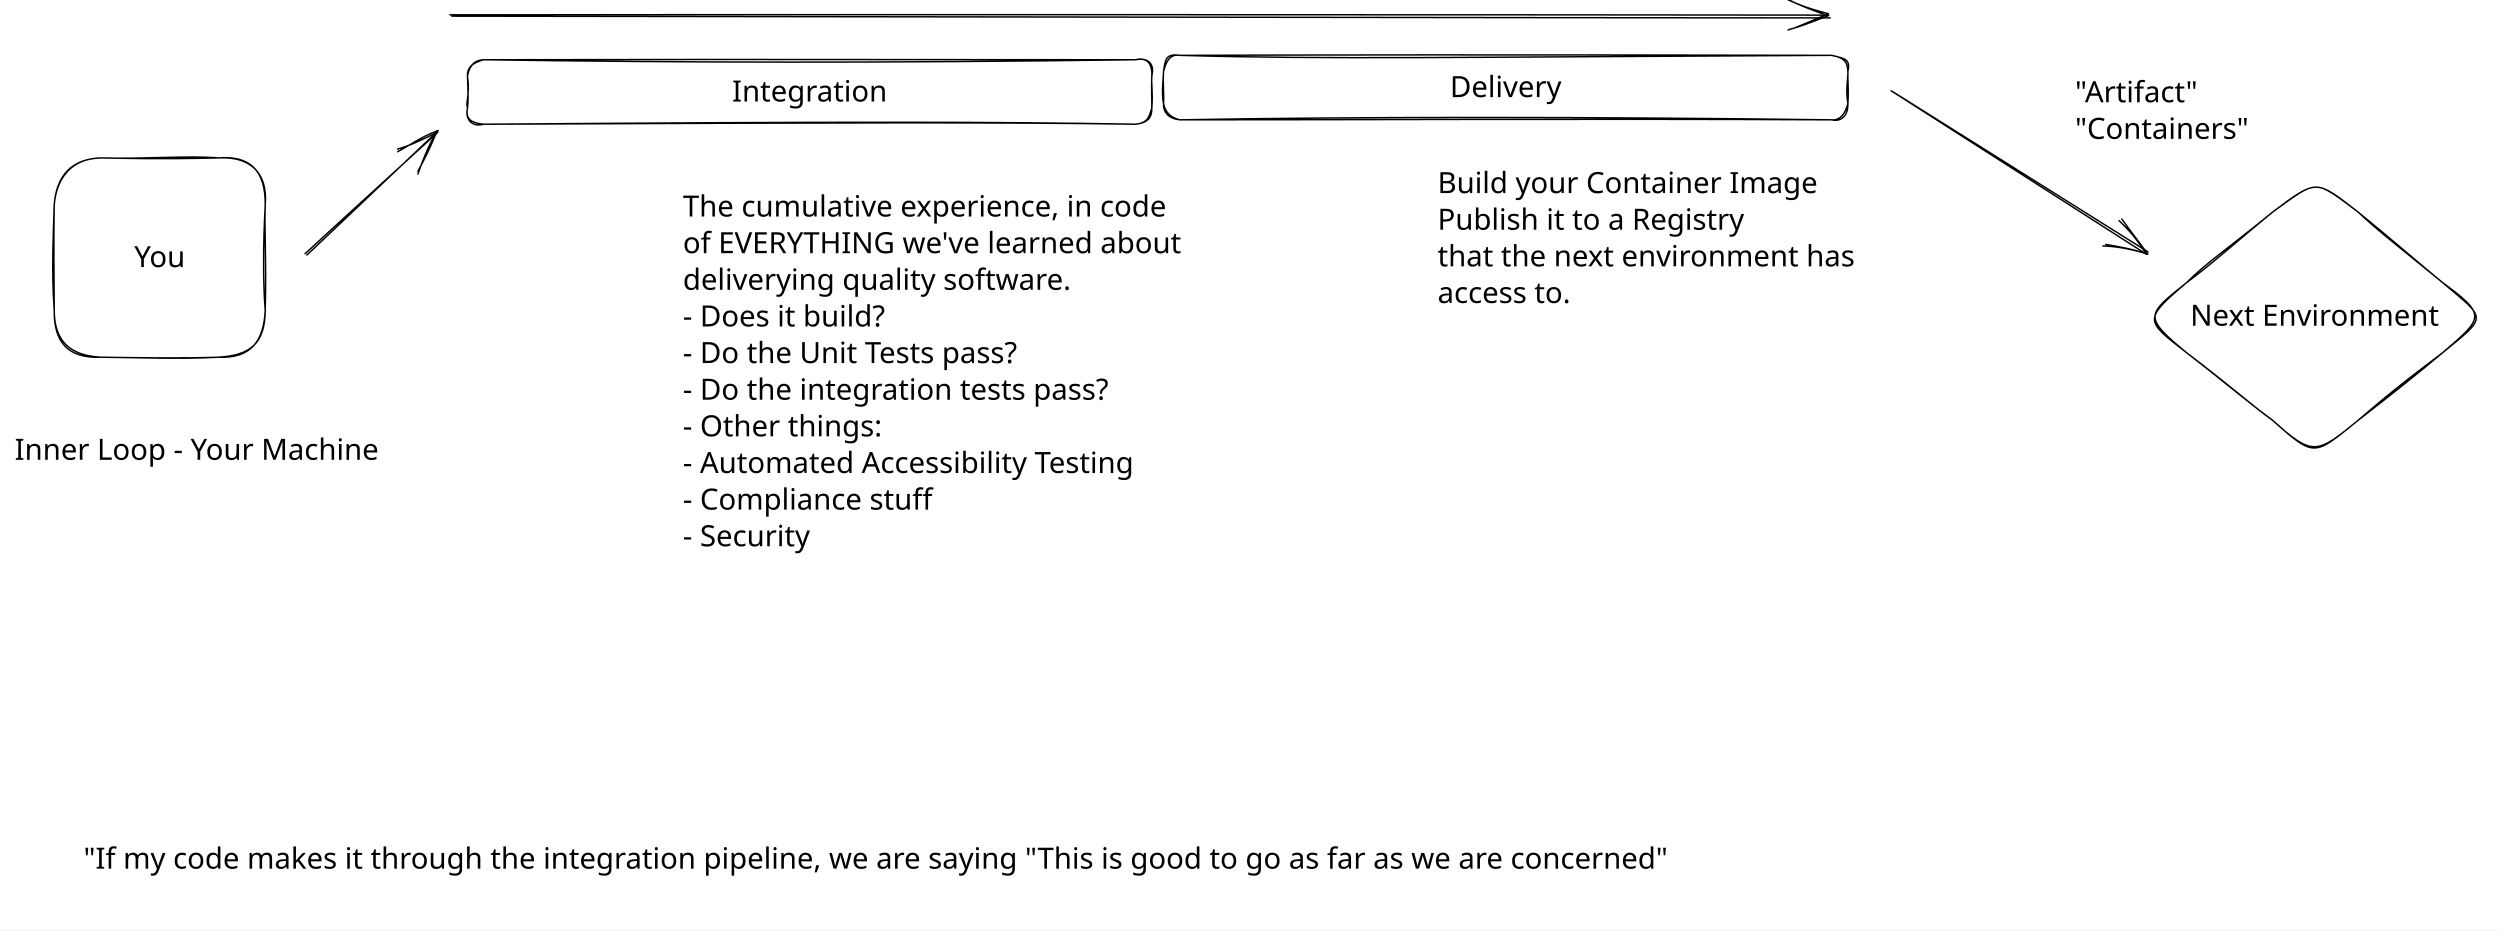
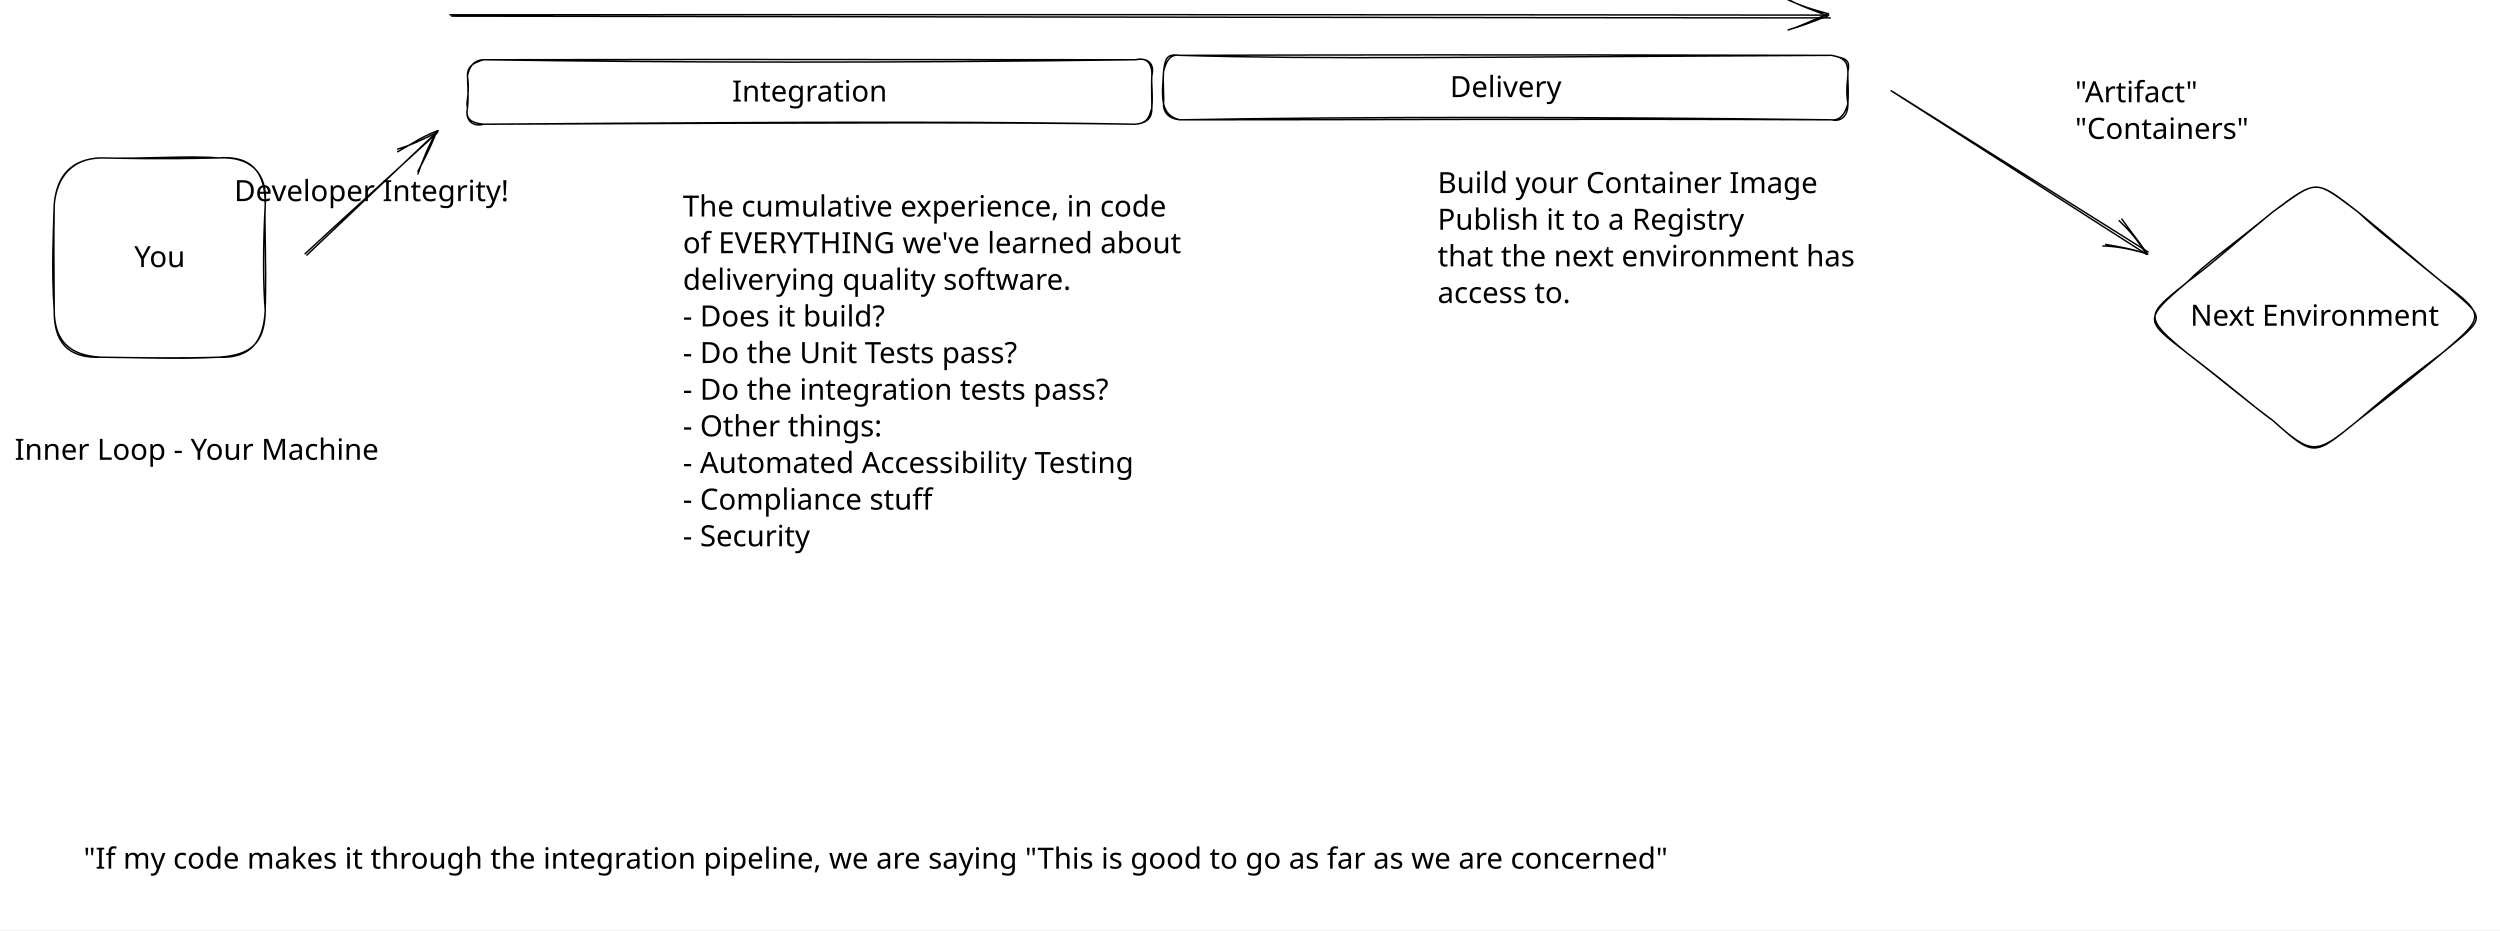
<svg xmlns="http://www.w3.org/2000/svg" version="1.1" viewBox="0 0 1706 634.768" width="1706" height="634.768">
  
-   eyJ2ZXJzaW9uIjoiMSIsImVuY29kaW5nIjoiYnN0cmluZyIsImNvbXByZXNzZWQiOnRydWUsImVuY29kZWQiOiJ4nO1b2XLbuFx1MDAxMn3PV7A0XHUwMDBm81x1MDAxMjlcdTAwMDRcYmJJ1dSUvEbXa7zEsa+mUjBcdEmwuYVcdTAwMDS9aCr/fkHaXHUwMDE2SYlyRDnyqKauXHUwMDFlLLFcdFx1MDAxMN3AOd2NXHUwMDA2/fc7w2iph0i0Plx1MDAxYS1x73BPujG/a73P5LdcIk5kXHUwMDE46Fswv07CNHbylkOlouTjh1x1MDAwZj6Pb4SKPO6ItVuZpNxLVOrKcM1cdP1cdTAwMGZSXHQ/+TP7e8B98UdcdTAwMTT6rorXikHawpUqjFx1MDAxZsdcdTAwMTKe8EWgXHUwMDEy/fT/6mvD+Dv/W9IuXHUwMDE2juLBwFx1MDAxM3mH/FahIGKTwoMwyHVcdTAwMDWEQVx1MDAwYjBcdTAwMDLguIVMNvVwSrj6dl+rLIo7maj1+Ty63jtFw+6ReaIu775cXFiddL9cdTAwMTi1Lz3vRD14jzPBnWFcdTAwMWGXdEpUXHUwMDFj3ohz6aphNvqEfNwvXHT1JFx1MDAxNL3iMFx1MDAxZFxmXHUwMDAzkSSVPmHEXHUwMDFkqVx1MDAxZTKZaY6lj5Pw0Sgk9/rKRkW/rIdl04mxN0JPz7ZcdTAwMWX7NzP/XHUwMDE0o19x52agVVxi3HFcdTAwMWJcdTAwMTXzIIl4rNekaHf3ZFx1MDAxNcJkLFx1MDAxYlxuOVx1MDAxOKpMiIrxRD63gFx1MDAwMoxcYqCo0DRcdTAwMWIl6rr5Mv9Vtj5wn6x/Xvdi5a0nyY9C36z91iRiyqipIEeJ+8KI0jrH3eNPKthsX49cdTAwMGXO8cZoz767veCtcbtcdTAwMWZPv1xuPdPI5Y+wXHUwMDAxmFx1MDAxMNuClFx1MDAwMGZcdTAwMTXA8mRwo29cdTAwMDap51x1MDAxNbLQuSmQ9q5kyFx1MDAxNMIrepbAXHKsWeCmXGZjXGYsXHUwMDEzzY3teptXXHUwMDFj21x1MDAxYUNrdlx1MDAxNd2YlCS/XHUwMDFh36DkLMb4hmRcbt/EXHUwMDAymJmEolx1MDAwNviugGNcbsgzscaQZdo2XHUwMDA2XHKwVixqXHUwMDE4qFx1MDAxMznK5lx1MDAxNZpcdTAwMTXpNvel91BZl1x1MDAxY4R6grqBXHUwMDEyg5irXGaCpYlMhFx1MDAxZTj3q6zSpePJQYbVlqNNXHUwMDExcVx1MDAwNcZKapc/buBL1y07cUfrwfUz4+48zjeM5UBcdTAwMDbcO61R80VyvVx1MDAxOD5cYpnFMKxcdTAwMTeZWIzOz7BP4PTL4MS66e+6n8+tje6lXHUwMDAyp/erzjBgXHUwMDAyPFx1MDAxMT6WR695w1x1MDAwN9RccikkNmxArzdcZlx1MDAxZtRcdDdlN/y6XHUwMDBmXHUwMDAwvbi/ukadje/fXHUwMDFhhlx1MDAwZkxcdTAwMWFRerHwYc5cdTAwMDI3NFx1MDAxMSWMofnBXW/zqoNcdTAwMWKCidxcYqMlRlx1MDAwZlKD7ungYUFEoVx0WFx1MDAxM3C/KnZcdTAwMTCrXHUwMDAx0F5cdTAwMTc7NIakhtrDm1x1MDAwNo6f+N3JwDHWcfGoXHUwMDAxZkZccoIsYmKK6NzE6sSfbm9uO1x1MDAxN1ior+k5dFx1MDAxMe9vtledWNBmXHUwMDE1XiG4xJys5KXGtFx1MDAwMlx1MDAxNp7kXHUwMDE1sCljtkVhk6TsXHKjxqW6jv1cdTAwMWTgX53t2Nze2r642O2flaLG+/rHPnbe2mtcdTAwMWZcXLmCt89cdTAwMDL7pN2hcbjb36+O8jw+j+Pwrlk0wlxm4CZOYqFohGdxxmbEJoQ0yLTqp3LFOWNcdTAwMDFU5VxmNZdcdTAwMTiLrFx1MDAxYdLUbWSIdlcmgLRcdTAwMDFnXlx1MDAxN4xwXHUwMDAznL0uXHUwMDE4XYTpm8ahn3jyyTiUqbdcdTAwMTCR4MySl84pXHUwMDAxI4TNX/F6iNbVKN6k3/dHR7tcdTAwMDfHW1x1MDAwN1h1wKozXHSWKi9ZXHUwMDBmXFyqk/xqXHUwMDFlQVx1MDAxYk9cdTAwMTPJNqeIxJCNdfhptGVZkEhcdTAwMGI47NdcdTAwMTGpXHUwMDFiaIxcdTAwMWJ7YVx1MDAxOFx1MDAxOW1DwzY29jVcdTAwMTQ08Hv1XHUwMDE1XHUwMDAyZNVcdTAwMTPMXHUwMDEzffVcdTAwMDK9VFx1MDAxOM3iVsW06UrAbPVeJNhjpKxjXHUwMDE4mMUwy7KQaVr2/FxmezlyryjDkFXdNyE2OfavY1x1MDAxOGXTXHUwMDA0o3U1XHUwMDAxSKnesb6upFxmf57dLYV3ieKxWpeBK4NBVbGn8495QkjOVCfNtDTXMGG2iYBcdTAwMDWhTizM4lx1MDAxOCSbXHUwMDE4XHUwMDFlZabSKVtF4Fx1MDAxNjpU1eaJ2lxifV8qbfBRKFx1MDAwMzXZXCK3oJMxZij4XHUwMDE0J/WTy/cmqVx1MDAxNWVPrObOxS+jXHUwMDAwX34x/v3X+9rWlJWbtykqOrwrfzemvUUnhcW2XHUwMDBlU1x1MDAwYphkftpvoG0p2L3XP973Q1x1MDAxYaGj7e5wtOq0t63iOi+XwOVcdTAwMWQlsdKxVbGtm6Q9tlx1MDAxOSRmuVD1XHUwMDBmsJ7aXHUwMDE2anLWM4v1k4z5XHUwMDE3cLG0itlcdTAwMDc0pKIruVx1MDAxZlx1MDAwNm5tXGaGk8JxXGbWMCVmk7Ovh8N1XHUwMDEz297obvdo8P3gzt2E0eXhqpNcdTAwMTFgWj36Qtby2FxirVwirFx1MDAxNWxk03kutjFkjCyfkOM+jYos68fbYtjZOfS3vlx1MDAwZY89U57G4vBTs2JcYoPAWnppvlSkmjx3XCJ63YFccuevINbbvOroJoBMXHUwMDFj7dpwmVx1MDAwNVx1MDAxMU2naYTXVERcdTAwMThGQH9K9cUlV0QoaVx1MDAwMLbXbeRcdTAwMGX0t7FcdTAwMTXcyjhcZvzKLL1BeeQnTnhyVzel62I53WyiaZpDPf1WXHUwMDAzpknqbW3tblxcOqitru6/bn6T+1x1MDAwN9crzzS7VFx1MDAxZcmzOsKWxzJiT7NcZoCaelx00ZNcdTAwMGbKpHz7xE57eszoXCLs+/cndqWFzC9BqcdcXKndzMhnT1xuxy/sIWaagDZcdH2QSad/XHUwMDE2XHUwMDFkjfqb1/TzTntv1NncW3lC4lJcIvd4Kr1EQoL56pdcdTAwMTRBTVx0gpuUV1x1MDAxNq5fMktPQeGYl1x1MDAxZPZ6rY5cdTAwMGVVfe6oXqtcdTAwMTf0Wlx1MDAxYs+BKem1VqGA+aJ+XHUwMDBikYzNPGxcdTAwMDM6XHUwMDFjYNDghCD0L+0v6cV9eHh+/59ccrFcdTAwMWSe4HDlz6dcdTAwMDE0qzGvXFzQ/OVHbWbd3smc4lx1MDAxOLRtgGD5XHUwMDE1w2VSzEbQfDuKrafSc42HrPg+Rq/R9flA9IKj9MqTydCQylChwY1jMZB6XHJcdTAwMWWMXqCGXFxcdTAwMGKHwlxismxPXHUwMDE02Z4x5Ekv4I6jp0H3WjNqecrelqfLN3KxiIpn5rjardvEXHUwMDAyXHKOK67UrVx1MDAxOdmj3f3OtivRzc46/ny88u95YVpccqhcYpHlsZ3UsFx1MDAxZJbS3ueIalx1MDAwMUZcdTAwMTkon1Uuj+6WiVx1MDAxOCtVa5ZN91ONZif1U48reStcZnFcdTAwMWaJWFxujbn3hlxmXGYndDUjwr6x9WXr+OL0U/dgx7hcdTAwMTO/64ae4HEgXFyDa9tUL3CfXsXSubLxPeWeXm8jXHT76k7P/VovaFx1MDAxYpuhSDJKXWXM+/NRklPpLNDSU5GoxIh4kpRvyeLFYENVW1x1MDAxY+r7sW6kx0s+9oLMpLbRSVXoZ7NpdHImyiuZK5I9XTd8bqZcdTAwMTP3yJNcXNtoJCrt95/lJ8JJY91+xlkoLO1w3sJH/X9l6lZmIb9cbmafXHUwMDA36e1cdTAwMTAlxCy/O/0zx7pzXHUwMDE4XGa/XXU/37jfR2Z6e9b5ss7kqjtWSKrv+dFS4riEnUrNP19Mb1WgTWxmY/pcdTAwMTY7XHUwMDE1S+uE2EJnP1x1MDAwYu5Uun3Df8h5avj85pFjapiv5Fx1MDAxNIdcIlx1MDAxOeVu5r3msKFn1Uh4Ttie9lx1MDAwMlL3TIxBXHUwMDE4ulk+MtApSaJcdTAwMTWMs6+nxk6G5Yzz2aZjNbZB/5Txj+7h3VMxpMWj6ERpXHUwMDFjtJ5LTlx1MDAxYWHSfVrMwoTWrVx1MDAxNHfr0yj/rZ9/sqfmLifjtsjrVz/e/fhcdTAwMWZdu9JAIn0=
+   eyJ2ZXJzaW9uIjoiMSIsImVuY29kaW5nIjoiYnN0cmluZyIsImNvbXByZXNzZWQiOnRydWUsImVuY29kZWQiOiJ4nO1bW3PiOFx1MDAxNn7vX+FlXHUwMDFl9qVJW7KsS1dtTZE7k2vn2skw1eVgXHUwMDAxSnyLLSBhqv/7yibBNphcdTAwMDSTNktNLVx1MDAwZkmQJetI+r7zXHUwMDFkXHUwMDFkKX9/0rSafFx1MDAwZXjtq1bjT23LXHUwMDExdmhccmuf4/JcdTAwMDFcdTAwMGYj4XvqXHUwMDExTL5Hfj9sJzV7Ulx1MDAwNtHXL19cXCt84DJwrDbfXHUwMDE4iKhvOZHs28LfaPvuXHUwMDE3IblcdTAwMWL9XHUwMDFl/zy2XFz+n8B3bVx1MDAxOW6kndS5LaRcdTAwMWaO++JcdTAwMGV3uScj9fY/1XdN+zv5mbEu5G1peV2HJ1xykkepgYhNXHUwMDE3XHUwMDFl+15iKyBcZlx1MDAxYYBcdTAwMTFcdTAwMDAnNUS0rbqT3FaPO8pknj6Ji2rfroP7w1x1MDAwYtRrnurn8nZ4dWM0+kdpr1x1MDAxZOE45/LZXHUwMDE5z4TV7vXDjE2RXGb9XHUwMDA3fi1s2Yt7nyqftIt8NVx0aavQ73d7XHUwMDFlj6JcXFx1MDAxYj+w2kI+x2W6PilcdTAwMWRPwlctLXlS30yUtotbXHUwMDE4Jp3qe8t31Gyrvn/Tk0/a+53VfugqXHUwMDEzPHtSR4aWXHUwMDE3XHUwMDA1VqjWJK03fFx1MDAxOVx1MDAxNcJkUtbjotuTcSFK++PJ3Fx1MDAwMlxuMFwigKLU0riXoGkny/xXdvSe/TL613VPV954KfmZ2lx1MDAxYtffmUZMXHUwMDE2NTnkSP6UXHUwMDBlXCKzzmHzbF962/X70fE13lx1MDAxYVx1MDAxZJrDwY1Vm9T7+fJXamc/sK0xbFx1MDAwMCbENCAlgFx1MDAxOSmwXHUwMDFj4T2oh17fcdIyv/2QXCLtU2YgM1xiz9mZXHUwMDAxNzDmgZsyjDEwdLQwtovHvObYVlx1MDAxONow8+jGJFPyq/FccjLOYoJvSGbwTVxmgJlOKCqB71x1MDAxYzhmgDxcdTAwMTdrXGZcdTAwMTm6aWJQXHUwMDAya+mi+p48XHUwMDE3o3heoZ4r3bVcXOE859YlXHUwMDAxoZqgpid5N7RkXGbBzERGXFx1nPhVlmvScEQ3xmqtrYbCw1x1MDAxY4ylUC5/UsFcdTAwMTW2nXXibWWHpd5cdTAwMTk2XHUwMDE3cb5+KLrCs5yLXHUwMDAyM98k15vyQcg8hmG1yMRgdHGG7YOLq+658dA5sL9dXHUwMDFiW81bXHQuntadYUBcdTAwMDd4Sj6qo9ei8lx1MDAwMVVFXG6JXHRL0GuF8kHb/rZo+t+PXHUwMDAwoDdPd/eosfX4o6R8YFKK0svJhz5cdTAwMGbcUEeUMIZcdTAwMTZcdTAwMDd38ZjXXHUwMDFk3Fx1MDAxMEzFRlx1MDAxOFWoXHUwMDFlpFx1MDAwMN2z4mFARKFcdTAwMGVYXHUwMDE5cH9IO4hRXHUwMDAyaFx1MDAxZtNcdTAwMGWFIaGg9rxS4XjH705cdTAwMGLHxMblVVx1MDAwM8xVXHKCXGaiY4rowsRqhPuDh0HjXHUwMDA2c/m9f1xybWR1tuvrTixoslx1MDAxY69cdTAwMTCsMCbLeKlcdK2Agad5XHUwMDA1TMqYaVBYJihboWrcyvvQ3Vx1MDAwM+7d5Z5pmTu7NzdcdTAwMDedy4xqfC5+7bjxzmH9+M7mVv3SM8/rXHJcdTAwMWH6XHUwMDA3naN8L6/9W2HoXHUwMDBmy6lcdTAwMTFmXHUwMDAwl3FcdTAwMTJLqVx1MDAxMZ7HXHUwMDE5k1x1MDAxMZNcdTAwMTBSXCLSKp7KNeeMXHUwMDAxUJ4zVK9Qi4xcdTAwMDLSXHUwMDE0bWSIclc6gLRcdTAwMDRnPiZGuFx1MDAwNM4+JkY3fn+lOvSOJ5/Wodi8pYhcdTAwMDTnprxUTFx0XHUwMDE4IWzxjNdzsClH4TZ9PFx1MDAxYZ1cdTAwMWVcdTAwMWOf7Vx1MDAxY2PZXHUwMDAw684kmMm8xC1wJk/yq3lcdTAwMDRNPEskU58hXHUwMDEyQyZW8lNqy7IkkZZw2Fx1MDAxZiNS01NcdTAwMTjXXHUwMDBlfT/Q6pqCbahcdTAwMWQpKCjgt4ozXHUwMDA0yCgmmMM78lxyekk/mMet3NBmM1x1MDAwMfPNe5NgY6UsYlx1MDAxOJzHMIB1alx1MDAwMIAzk/dcdTAwMWXF3pbuNaVcdTAwMTgy8lx1MDAxYifEpvv+dVx1MDAxNKNslmG0KClcdTAwMDApVVvWj+WUYVXh3d1e+ONkX/aagFlDd/fquzxcdE9cdTAwMTdcdTAwMGbDlPPQ1cYws7MowepIWqHcXHUwMDE0ni28bn7UL6cri1xiVOJcdTAwMDfa/XhcbvRcckyYqSNgQKjCXHUwMDE2PT1kiWfdXG7ieaQzXHUwMDEzyT07tSFvtlx1MDAxNckt33WFVFx1MDAwMz71hSenayQjaMR87HFrhvHqzdln08RccuI35pfuz8xcdTAwMDLp2dXSJ3//9bmwNmXZ6nWK0lx1MDAwNp+yv0ur9txcXD5cdTAwMDPAQDpjqdC851KKsbbmLsXIpEdcdTAwMTKXYphVZvLZQslcdTAwMTiGKFwiXGKtIFx1MDAxOVx1MDAxM1x1MDAxM9zQccZ9VZ+MXHUwMDE5cMdcdTAwMGaUNo5z5Wqh/rXSgPhcdTAwMWTlm03MXHUwMDE02LucgFx1MDAxYnRcdTAwMWXZXGLCSsB1sniIvIV2XHUwMDA1Z09O5+zI9WmATnebvdG6k8009Fx1MDAxY9lcZljdoTDLXHUwMDFjQKdcdJpppmGTQaJnU85cdTAwMTXJ91txMzVcclTm1Haewk6r0z9A9zKrXHUwMDE4f0BJ2bOF5fqeXS6aNlx1MDAxNEyJXuZcdTAwMTT7+WRTx6YzXHUwMDFhXHUwMDFlnHZcdTAwMWaPh/Y2XGZuT9adjFx1MDAwMNP8ITYyqmMjNNJAI2Ujm92xYlx1MDAxM0PGSPWEnLQpXHUwMDE1T2+e7fJeY+/E3fneO3N0cVx1MDAxMfKT/XJpTVx1MDAwNoFR+SFbJt08fYJM1LpcdTAwMDNcdTAwMTMuflx1MDAxNlA85nVHN1x1MDAwMWTqkoZcdKtMbSo6LVx1MDAxMtpcdTAwMDGGXHUwMDExUJ/MSUHFuU261OZtqdjuWP3WdryBXGJ9z83N0lxu4rp3nPB0XFw3Y+tyMd18oimaQzX9Rlx0plx06uzsXHUwMDFjbN22UV3ePX3f/iGOju/XnmlmJtGZRHWEVccyYs6yXGaAgswnUZNcdTAwMGaypFxcfWCnPD1mdFx1MDAxOfb981x1MDAwM7vMQiZfQabFQqHdXFzlM6dcdTAwMGInWVLEdFx1MDAxZNAy0lx1MDAwN5lody6D01Fn+55+26tcdTAwMWaOXHUwMDFh24drT0icXHTkxvdLKiQkWOwkglwiqChBcJk86dInXHUwMDExzFBTkDrmqmWvVWsoqepYbdmqtbxWbetVmKJWbVx1MDAxZI5cIt60bymSsbnH5kDJXHUwMDAxXHUwMDA2Jc76fPfWvOrfPPkn109/bPFd/1x1MDAxY/trf9NcdTAwMDRAPa952ZOJX35orlx1MDAxN+2d9Fx1MDAxOY5B01x1MDAwNFxiZi9cdTAwMGJXSTFcdTAwMTNBfXVcdTAwMTTb7Fx1MDAwYsfWnuNjtFx0erWma3V5yzvt3zlcIuppQmrS1yztjHeFWoNnreXJnqVcbntcXPPiaI+n0Z7Ws6KWZ7Xbalx1MDAxYVSrXHKtkKdstTytfpDLKSqeXHUwMDFi4yq3blx1MDAxMlx1MDAwM5iL0/1OXHUwMDBl9MBcdTAwMWNcdTAwMWRcdTAwMWM1dm2BXHUwMDFl9jbxt7O1v7GJaV5QXHUwMDExXCLVsZ1cdTAwMTSwXHUwMDFkZsLeV0U1XHUwMDAwo1xmZG9cdTAwMWRUR3dDR4yx1Vx1MDAxZFx1MDAxMlxcKDS3+27fsaRcdTAwMThwjT9cdTAwMDU8XHUwMDE0XFxh7rMmPK3t24pcdTAwMTF+R9u52jm7udhvXHUwMDFl72lD/m9V0eFW6HFbs9TYZMuzXy5VqlhZe+xbjlpvLfI7cqjmfqPl1bVtn0cxpe5i5v0+LkmodOmp0lx1MDAwYlx1MDAxZclIXHUwMDBirCjKPlx1MDAxMulcdTAwMTV/TeZrnKjnoaqk+ou+trx4SHWt0Ze+XHUwMDFiz6bWSJgo7kRiSPx2VfG1mlxu3Fx1MDAwM0dYaoxaJPudzmv5OW/340OHObdcdTAwMWFgZoezXG5cdTAwMWb1/5UpWpml/CqYf1x1MDAxZaS2Q5RcdTAwMTA9+19cdTAwMTDvOda9XHUwMDEzr/fjrvntwX5cdTAwMWPp/cFl42qTiXV3rJDkb+zSTOBYwU6l4N+oZrcq0CQmMzFdxU7FUDZlj3mr36k0O5r7nPBUc62HMcdkL1nJXHUwMDE5XHUwMDBlXHUwMDA1XCJI3MxnxWFNzapcdTAwMTZZXHRhW8pcdTAwMGJcYtUy0rq+b8fxSFeFJJEyMIx/vVRux1iOOVx1MDAxZm861mNcdTAwMWL0v1x1MDAxYfzYPXx6SYbUrCA4l1xuXHUwMDA3tdeUk0KYsF9cdTAwMTYzXHUwMDFkQm0g+HBzXHUwMDE25b91kk/81sTlxNzmSf7q56ef/1x1MDAwNY1oybcifQ==
  <defs>
    <style class="style-fonts">
      @font-face {
        font-family: "Virgil";
        src: url("https://unpkg.com/@excalidraw/excalidraw@0.14.1/dist/excalidraw-assets/Virgil.woff2");
      }
      @font-face {
        font-family: "Cascadia";
        src: url("https://unpkg.com/@excalidraw/excalidraw@0.14.1/dist/excalidraw-assets/Cascadia.woff2");
      }
    </style>
  </defs>
  <rect x="0" y="0" width="1706" height="634.768" fill="#ffffff" />
  <g stroke-linecap="round" transform="translate(319 40.76763) rotate(0 233.5 22)">
    <path d="M11 0 M11 0 C147 2.03, 285.38 2.29, 456 0 M11 0 C102.12 -0.2, 192.08 -0.3, 456 0 M456 0 C463.06 -1.88, 467.47 2.13, 467 11 M456 0 C464.65 -1.68, 469.06 2.9, 467 11 M467 11 C466.62 19.19, 467.08 26.55, 467 33 M467 11 C466.58 16.95, 467.86 22.7, 467 33 M467 33 C467.21 39.21, 464.33 43.11, 456 44 M467 33 C465.05 38.97, 464.48 43.05, 456 44 M456 44 C359.17 42.29, 260.19 42.1, 11 44 M456 44 C364.52 42.66, 271.97 42.88, 11 44 M11 44 C3.84 43.25, -1.72 41.2, 0 33 M11 44 C4.18 46.04, -1.89 41.84, 0 33 M0 33 C-1.38 28.26, 1.85 24.08, 0 11 M0 33 C0.64 28.26, 0.47 22.72, 0 11 M0 11 C1.29 4.83, 3.98 0.36, 11 0 M0 11 C-0.14 4.47, 4.2 2, 11 0" stroke="#000000" stroke-width="1" fill="none" />
  </g>
  <g transform="translate(496.5 50.26763) rotate(0 56 13.5)">
    <text x="56" y="19" font-family="Virgil, Segoe UI Emoji" font-size="20px" fill="#000000" text-anchor="middle" style="white-space: pre;" direction="ltr">Integration</text>
  </g>
  <g stroke-linecap="round" transform="translate(794 37.76763) rotate(0 233.5 22)">
    <path d="M11 0 M11 0 C108.44 2.9, 208.1 1.15, 456 0 M11 0 C113 -0.3, 214.84 -0.53, 456 0 M456 0 C465.3 1.68, 466.68 5.28, 467 11 M456 0 C464.42 2.22, 469.01 2.15, 467 11 M467 11 C467.29 15.78, 465.22 22.32, 467 33 M467 11 C466.72 16.82, 467.69 21.97, 467 33 M467 33 C465.27 39.5, 461.82 44.63, 456 44 M467 33 C467.19 42.52, 461.15 45.4, 456 44 M456 44 C288.1 43.2, 119.59 44.05, 11 44 M456 44 C292.65 41.91, 130.24 41.77, 11 44 M11 44 C2.96 43.08, -0.27 38.45, 0 33 M11 44 C4.21 42.23, 1.32 38.66, 0 33 M0 33 C-1.54 25.81, -0.13 16.48, 0 11 M0 33 C0.43 26, -0.57 19.72, 0 11 M0 11 C1.52 5.17, 3.87 -1.13, 11 0 M0 11 C1.14 2.64, 1.72 -1.36, 11 0" stroke="#000000" stroke-width="1" fill="none" />
  </g>
  <g transform="translate(989 47.26763) rotate(0 38.5 13.5)">
    <text x="38.5" y="19" font-family="Virgil, Segoe UI Emoji" font-size="20px" fill="#000000" text-anchor="middle" style="white-space: pre;" direction="ltr">Delivery</text>
  </g>
  <g stroke-linecap="round" transform="translate(37 107.7676) rotate(0 72 68)">
    <path d="M32 0 M32 0 C60.96 0.91, 91.28 -1.78, 112 0 M32 0 C50.46 0.28, 69.63 0.99, 112 0 M112 0 C133.91 -1.76, 144.18 8.8, 144 32 M112 0 C133.37 -1.21, 145.87 9.79, 144 32 M144 32 C143.29 47.86, 144.91 67.61, 144 104 M144 32 C142.46 59.69, 142.53 87.24, 144 104 M144 104 C143.78 127.12, 133.45 134.7, 112 136 M144 104 C142.98 124.75, 134.57 137, 112 136 M112 136 C86.19 136.83, 58.4 136.39, 32 136 M112 136 C84.71 137.48, 57.83 136.14, 32 136 M32 136 C10.45 134.91, 0.07 124.76, 0 104 M32 136 C8.79 136.93, -0.23 125.29, 0 104 M0 104 C-2.04 76.06, -0.4 47.4, 0 32 M0 104 C-0.07 80.1, -0.48 57.19, 0 32 M0 32 C1.56 11.89, 12.01 0.59, 32 0 M0 32 C1.63 12.82, 12.64 0.2, 32 0" stroke="#000000" stroke-width="1" fill="none" />
  </g>
  <g transform="translate(92 163.2676) rotate(0 17 13.5)">
    <text x="17" y="19" font-family="Virgil, Segoe UI Emoji" font-size="20px" fill="#000000" text-anchor="middle" style="white-space: pre;" direction="ltr">You</text>
  </g>
  <g transform="translate(10 295.7676) rotate(0 128 25)">
    <text x="0" y="18" font-family="Virgil, Segoe UI Emoji" font-size="20px" fill="#000000" text-anchor="start" style="white-space: pre;" direction="ltr">Inner Loop - Your Machine</text>
    <text x="0" y="43" font-family="Virgil, Segoe UI Emoji" font-size="20px" fill="#000000" text-anchor="start" style="white-space: pre;" direction="ltr" />
  </g>
  <g stroke-linecap="round">
    <g transform="translate(209 173.7676) rotate(0 44.5 -42)">
      <path d="M0.42 0.28 C15.39 -13.81, 75.12 -70.44, 90.04 -84.6 M-0.82 -0.62 C14.07 -14.55, 74.56 -69.53, 89.64 -83.38" stroke="#000000" stroke-width="1" fill="none" />
    </g>
    <g transform="translate(209 173.7676) rotate(0 44.5 -42)">
      <path d="M76.21 -55.06 C79.17 -63.72, 83.43 -74.85, 89.42 -84.47 M76.15 -56.89 C80.02 -63.79, 84.44 -72.47, 88.69 -83.11" stroke="#000000" stroke-width="1" fill="none" />
    </g>
    <g transform="translate(209 173.7676) rotate(0 44.5 -42)">
      <path d="M62.37 -70.21 C69.72 -74.1, 78.38 -80.42, 89.42 -84.47 M62.31 -72.04 C70.33 -74.23, 78.95 -78.32, 88.69 -83.11" stroke="#000000" stroke-width="1" fill="none" />
    </g>
  </g>
  <mask />
+   <g transform="translate(155 118.2676) rotate(0 98.5 13.5)">
+     <text x="98.5" y="19" font-family="Virgil, Segoe UI Emoji" font-size="20px" fill="#000000" text-anchor="middle" style="white-space: pre;" direction="ltr">Developer Integrity!</text>
+   </g>
  <g stroke-linecap="round">
    <g transform="translate(308 10.76763) rotate(0 470.5 0.5)">
      <path d="M0.32 0.26 C157.33 0.43, 784.13 1.45, 940.95 1.44 M-0.97 -0.65 C155.97 -0.89, 783.05 -0.74, 939.98 -0.45" stroke="#000000" stroke-width="1" fill="none" />
    </g>
    <g transform="translate(308 10.76763) rotate(0 470.5 0.5)">
      <path d="M912.21 9.71 C918.4 7.97, 922.21 5.89, 939.63 -1.4 M912.59 9.49 C919.86 7.58, 928.49 4.33, 939.24 0.04" stroke="#000000" stroke-width="1" fill="none" />
    </g>
    <g transform="translate(308 10.76763) rotate(0 470.5 0.5)">
      <path d="M912.23 -10.81 C918.49 -8.24, 922.3 -6.02, 939.63 -1.4 M912.61 -11.03 C920.02 -6.88, 928.65 -4.06, 939.24 0.04" stroke="#000000" stroke-width="1" fill="none" />
    </g>
  </g>
  <mask />
  <g stroke-linecap="round" transform="translate(1463 120.7676) rotate(0 116.5 95)">
    <path d="M146.25 24 M146.25 24 C159.43 36.58, 175.73 48.95, 203.75 72 M146.25 24 C168.65 42.22, 191.44 62.02, 203.75 72 M203.75 72 C234.45 94.53, 231.69 96.02, 203.75 120 M203.75 72 C234.02 97.66, 234.91 94.46, 203.75 120 M203.75 120 C188.98 131.24, 172.26 143.5, 146.25 166 M203.75 120 C187.07 134.01, 169.42 148.05, 146.25 166 M146.25 166 C115.81 190.6, 116.85 191.88, 87.75 166 M146.25 166 C117.53 189.58, 115.22 190.61, 87.75 166 M87.75 166 C75.75 157.62, 64.26 146.7, 29.25 120 M87.75 166 C68.84 151.96, 50.98 136.72, 29.25 120 M29.25 120 C0.93 97.98, -1.11 97.66, 29.25 72 M29.25 120 C-1.03 95.16, 1.8 94.06, 29.25 72 M29.25 72 C42.48 58.54, 59.2 47.49, 87.75 24 M29.25 72 C47.31 58.66, 62.74 44.44, 87.75 24 M87.75 24 C118.6 0.8, 117.29 1.76, 146.25 24 M87.75 24 C119.28 1.25, 115.68 1.22, 146.25 24" stroke="#000000" stroke-width="1" fill="none" />
  </g>
  <g transform="translate(1495.5 203.2676) rotate(0 84 13.5)">
    <text x="84" y="19" font-family="Virgil, Segoe UI Emoji" font-size="20px" fill="#000000" text-anchor="middle" style="white-space: pre;" direction="ltr">Next Environment</text>
  </g>
  <g stroke-linecap="round">
    <g transform="translate(1291 61.76763) rotate(0 87.5 55)">
      <path d="M0.64 0.81 C29.73 19.11, 145.88 91.95, 174.86 110.18 M-0.48 0.19 C28.41 18.68, 144.83 93.24, 173.84 111.81" stroke="#000000" stroke-width="1" fill="none" />
    </g>
    <g transform="translate(1291 61.76763) rotate(0 87.5 55)">
      <path d="M145.92 105.02 C154.49 106.49, 164.11 108.08, 174.55 111.63 M144.01 106.08 C151.77 106.3, 160.61 107.53, 173.25 111.16" stroke="#000000" stroke-width="1" fill="none" />
    </g>
    <g transform="translate(1291 61.76763) rotate(0 87.5 55)">
      <path d="M156.98 87.74 C161.98 94.94, 167.97 102.2, 174.55 111.63 M155.07 88.8 C160.03 93.63, 166 99.35, 173.25 111.16" stroke="#000000" stroke-width="1" fill="none" />
    </g>
  </g>
  <mask />
  <g transform="translate(1416 51.76763) rotate(0 58 25)">
    <text x="0" y="18" font-family="Virgil, Segoe UI Emoji" font-size="20px" fill="#000000" text-anchor="start" style="white-space: pre;" direction="ltr">"Artifact"</text>
    <text x="0" y="43" font-family="Virgil, Segoe UI Emoji" font-size="20px" fill="#000000" text-anchor="start" style="white-space: pre;" direction="ltr">"Containers"</text>
  </g>
  <g transform="translate(981 113.7676) rotate(0 151.5 50)">
    <text x="0" y="18" font-family="Virgil, Segoe UI Emoji" font-size="20px" fill="#000000" text-anchor="start" style="white-space: pre;" direction="ltr">Build your Container Image</text>
    <text x="0" y="43" font-family="Virgil, Segoe UI Emoji" font-size="20px" fill="#000000" text-anchor="start" style="white-space: pre;" direction="ltr">Publish it to a Registry </text>
    <text x="0" y="68" font-family="Virgil, Segoe UI Emoji" font-size="20px" fill="#000000" text-anchor="start" style="white-space: pre;" direction="ltr">that the next environment has</text>
    <text x="0" y="93" font-family="Virgil, Segoe UI Emoji" font-size="20px" fill="#000000" text-anchor="start" style="white-space: pre;" direction="ltr">access to. </text>
  </g>
  <g transform="translate(466 129.7676) rotate(0 186.5 137.5)">
    <text x="0" y="18" font-family="Virgil, Segoe UI Emoji" font-size="20px" fill="#000000" text-anchor="start" style="white-space: pre;" direction="ltr">The cumulative experience, in code</text>
    <text x="0" y="43" font-family="Virgil, Segoe UI Emoji" font-size="20px" fill="#000000" text-anchor="start" style="white-space: pre;" direction="ltr">of EVERYTHING we've learned about</text>
    <text x="0" y="68" font-family="Virgil, Segoe UI Emoji" font-size="20px" fill="#000000" text-anchor="start" style="white-space: pre;" direction="ltr">deliverying quality software.</text>
    <text x="0" y="93" font-family="Virgil, Segoe UI Emoji" font-size="20px" fill="#000000" text-anchor="start" style="white-space: pre;" direction="ltr">- Does it build?</text>
    <text x="0" y="118" font-family="Virgil, Segoe UI Emoji" font-size="20px" fill="#000000" text-anchor="start" style="white-space: pre;" direction="ltr">- Do the Unit Tests pass?</text>
    <text x="0" y="143" font-family="Virgil, Segoe UI Emoji" font-size="20px" fill="#000000" text-anchor="start" style="white-space: pre;" direction="ltr">- Do the integration tests pass?</text>
    <text x="0" y="168" font-family="Virgil, Segoe UI Emoji" font-size="20px" fill="#000000" text-anchor="start" style="white-space: pre;" direction="ltr">- Other things:</text>
    <text x="0" y="193" font-family="Virgil, Segoe UI Emoji" font-size="20px" fill="#000000" text-anchor="start" style="white-space: pre;" direction="ltr">    - Automated Accessibility Testing</text>
    <text x="0" y="218" font-family="Virgil, Segoe UI Emoji" font-size="20px" fill="#000000" text-anchor="start" style="white-space: pre;" direction="ltr">    - Compliance stuff</text>
    <text x="0" y="243" font-family="Virgil, Segoe UI Emoji" font-size="20px" fill="#000000" text-anchor="start" style="white-space: pre;" direction="ltr">    - Security</text>
    <text x="0" y="268" font-family="Virgil, Segoe UI Emoji" font-size="20px" fill="#000000" text-anchor="start" style="white-space: pre;" direction="ltr" />
  </g>
  <g transform="translate(57 574.7676) rotate(0 581 25)">
    <text x="0" y="18" font-family="Virgil, Segoe UI Emoji" font-size="20px" fill="#000000" text-anchor="start" style="white-space: pre;" direction="ltr">"If my code makes it through the integration pipeline, we are saying "This is good to go as far as we are concerned"</text>
    <text x="0" y="43" font-family="Virgil, Segoe UI Emoji" font-size="20px" fill="#000000" text-anchor="start" style="white-space: pre;" direction="ltr" />
  </g>
</svg>
